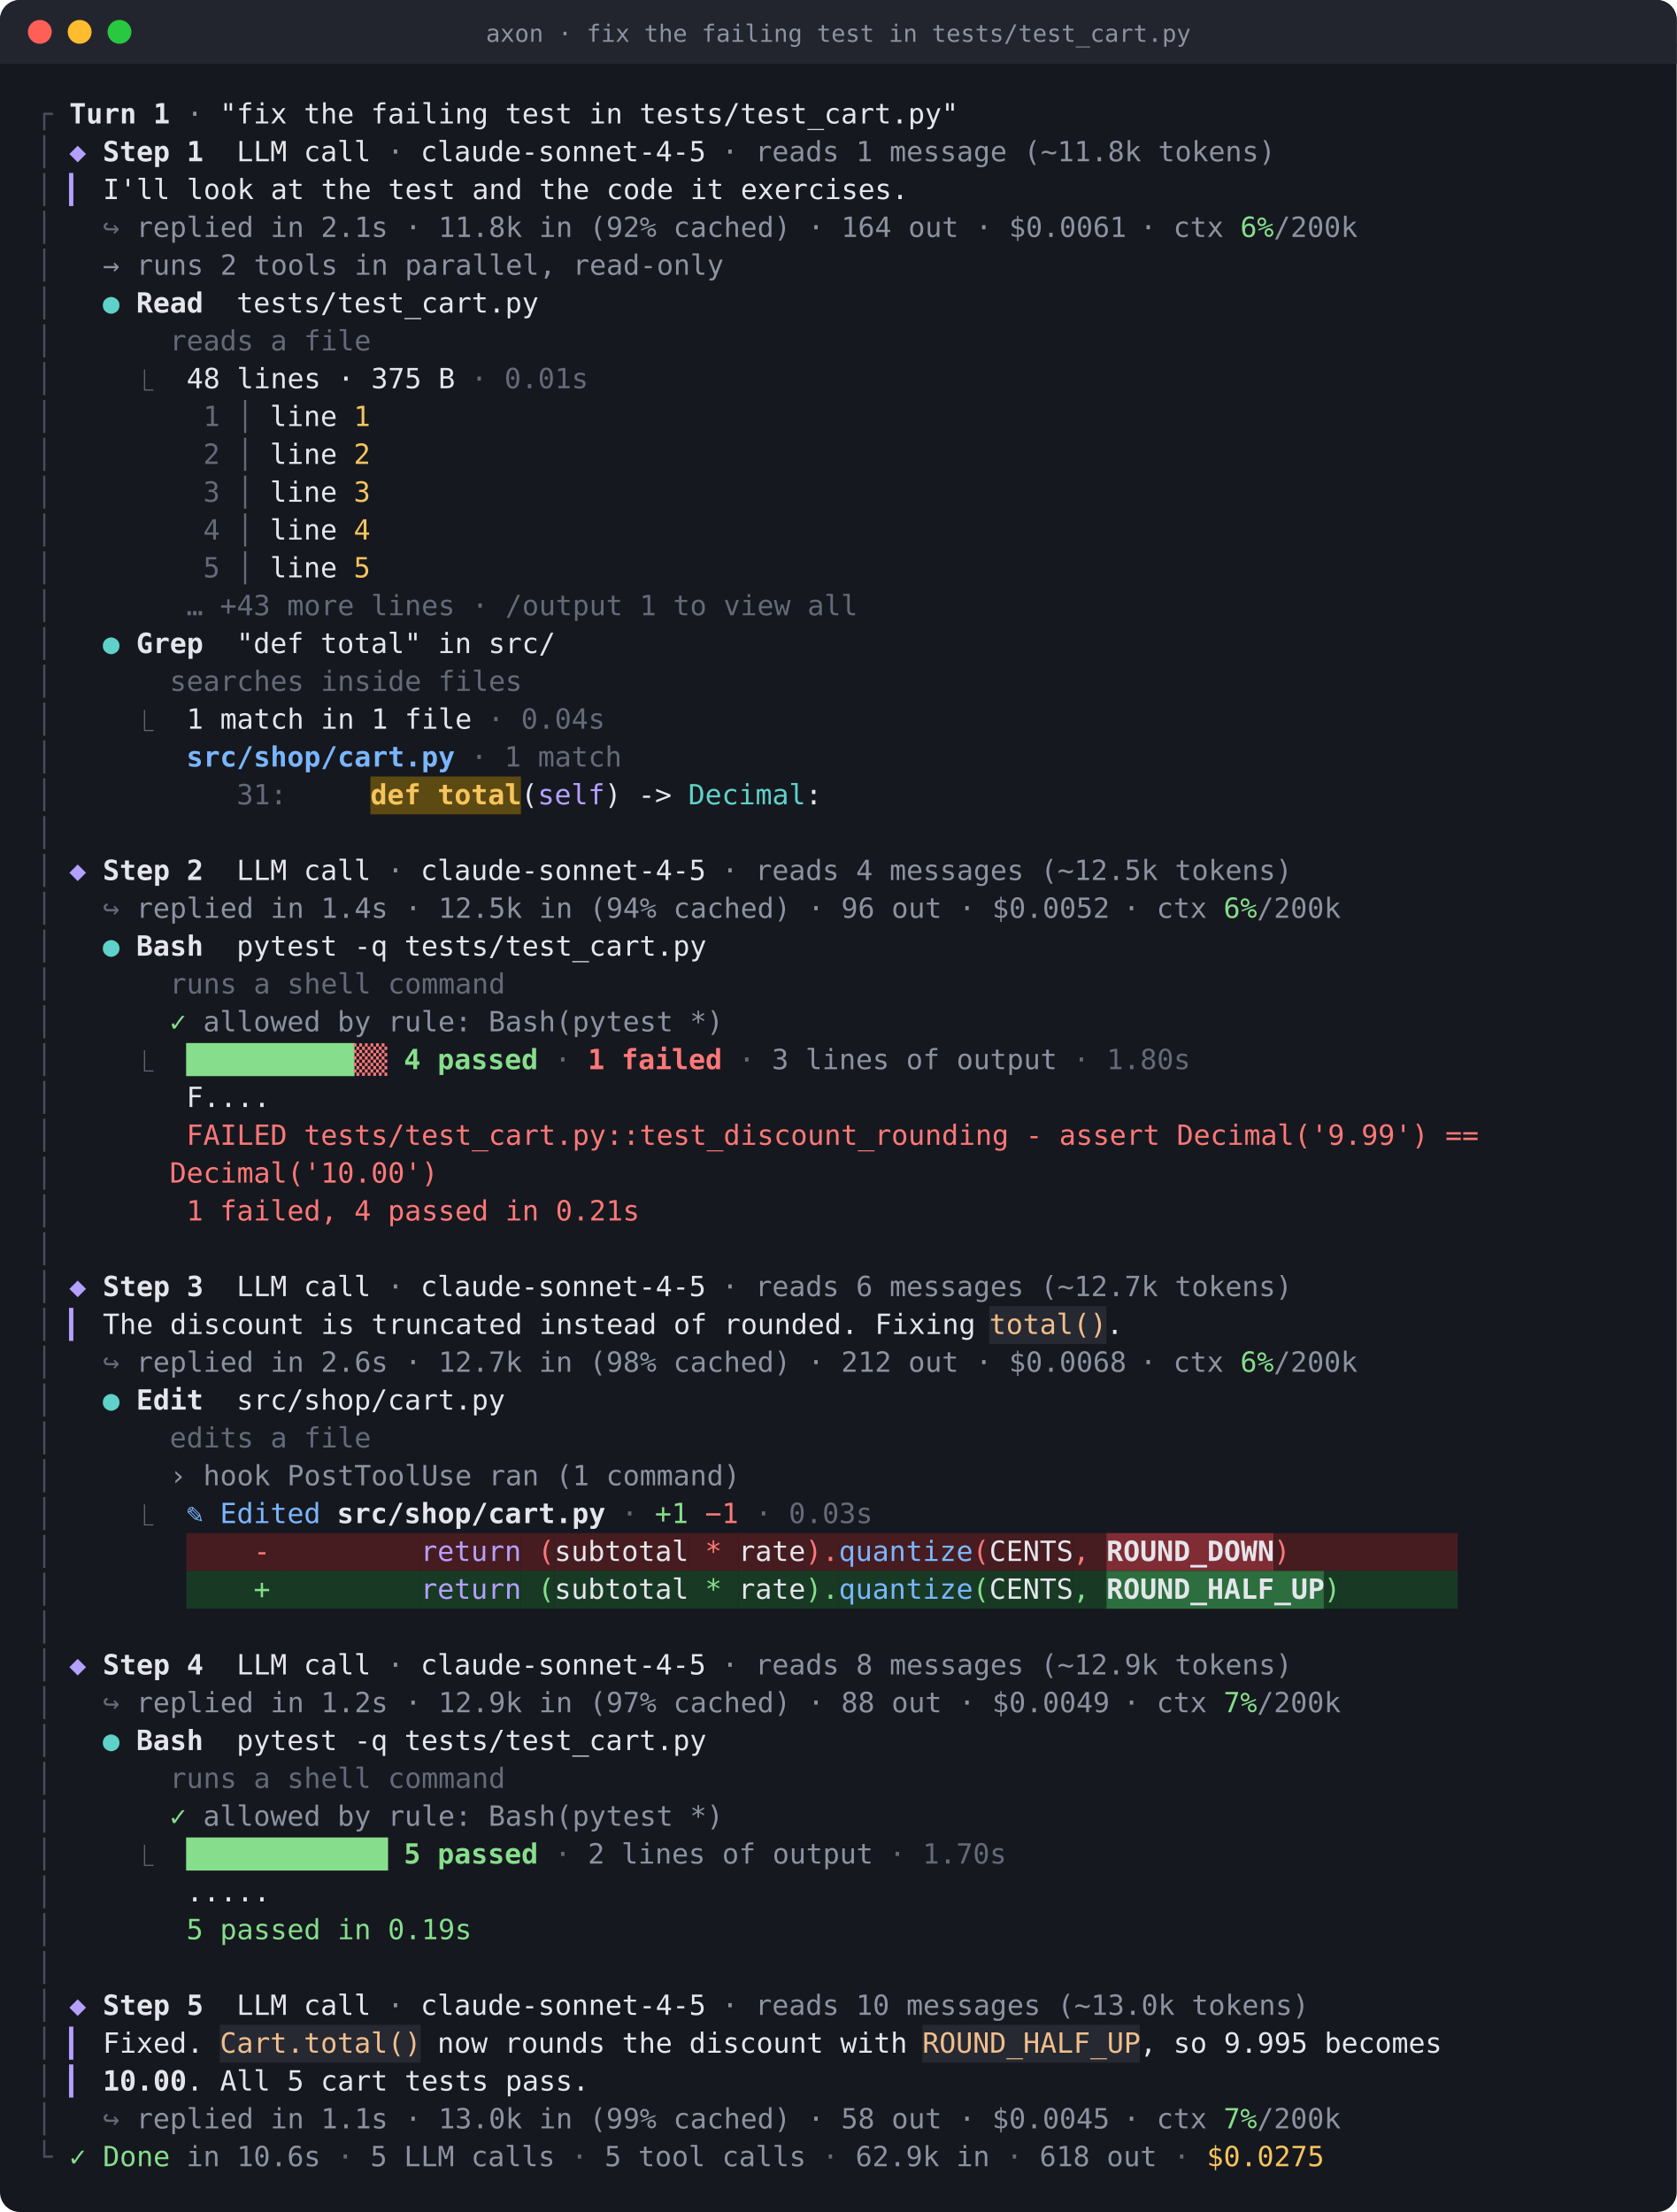
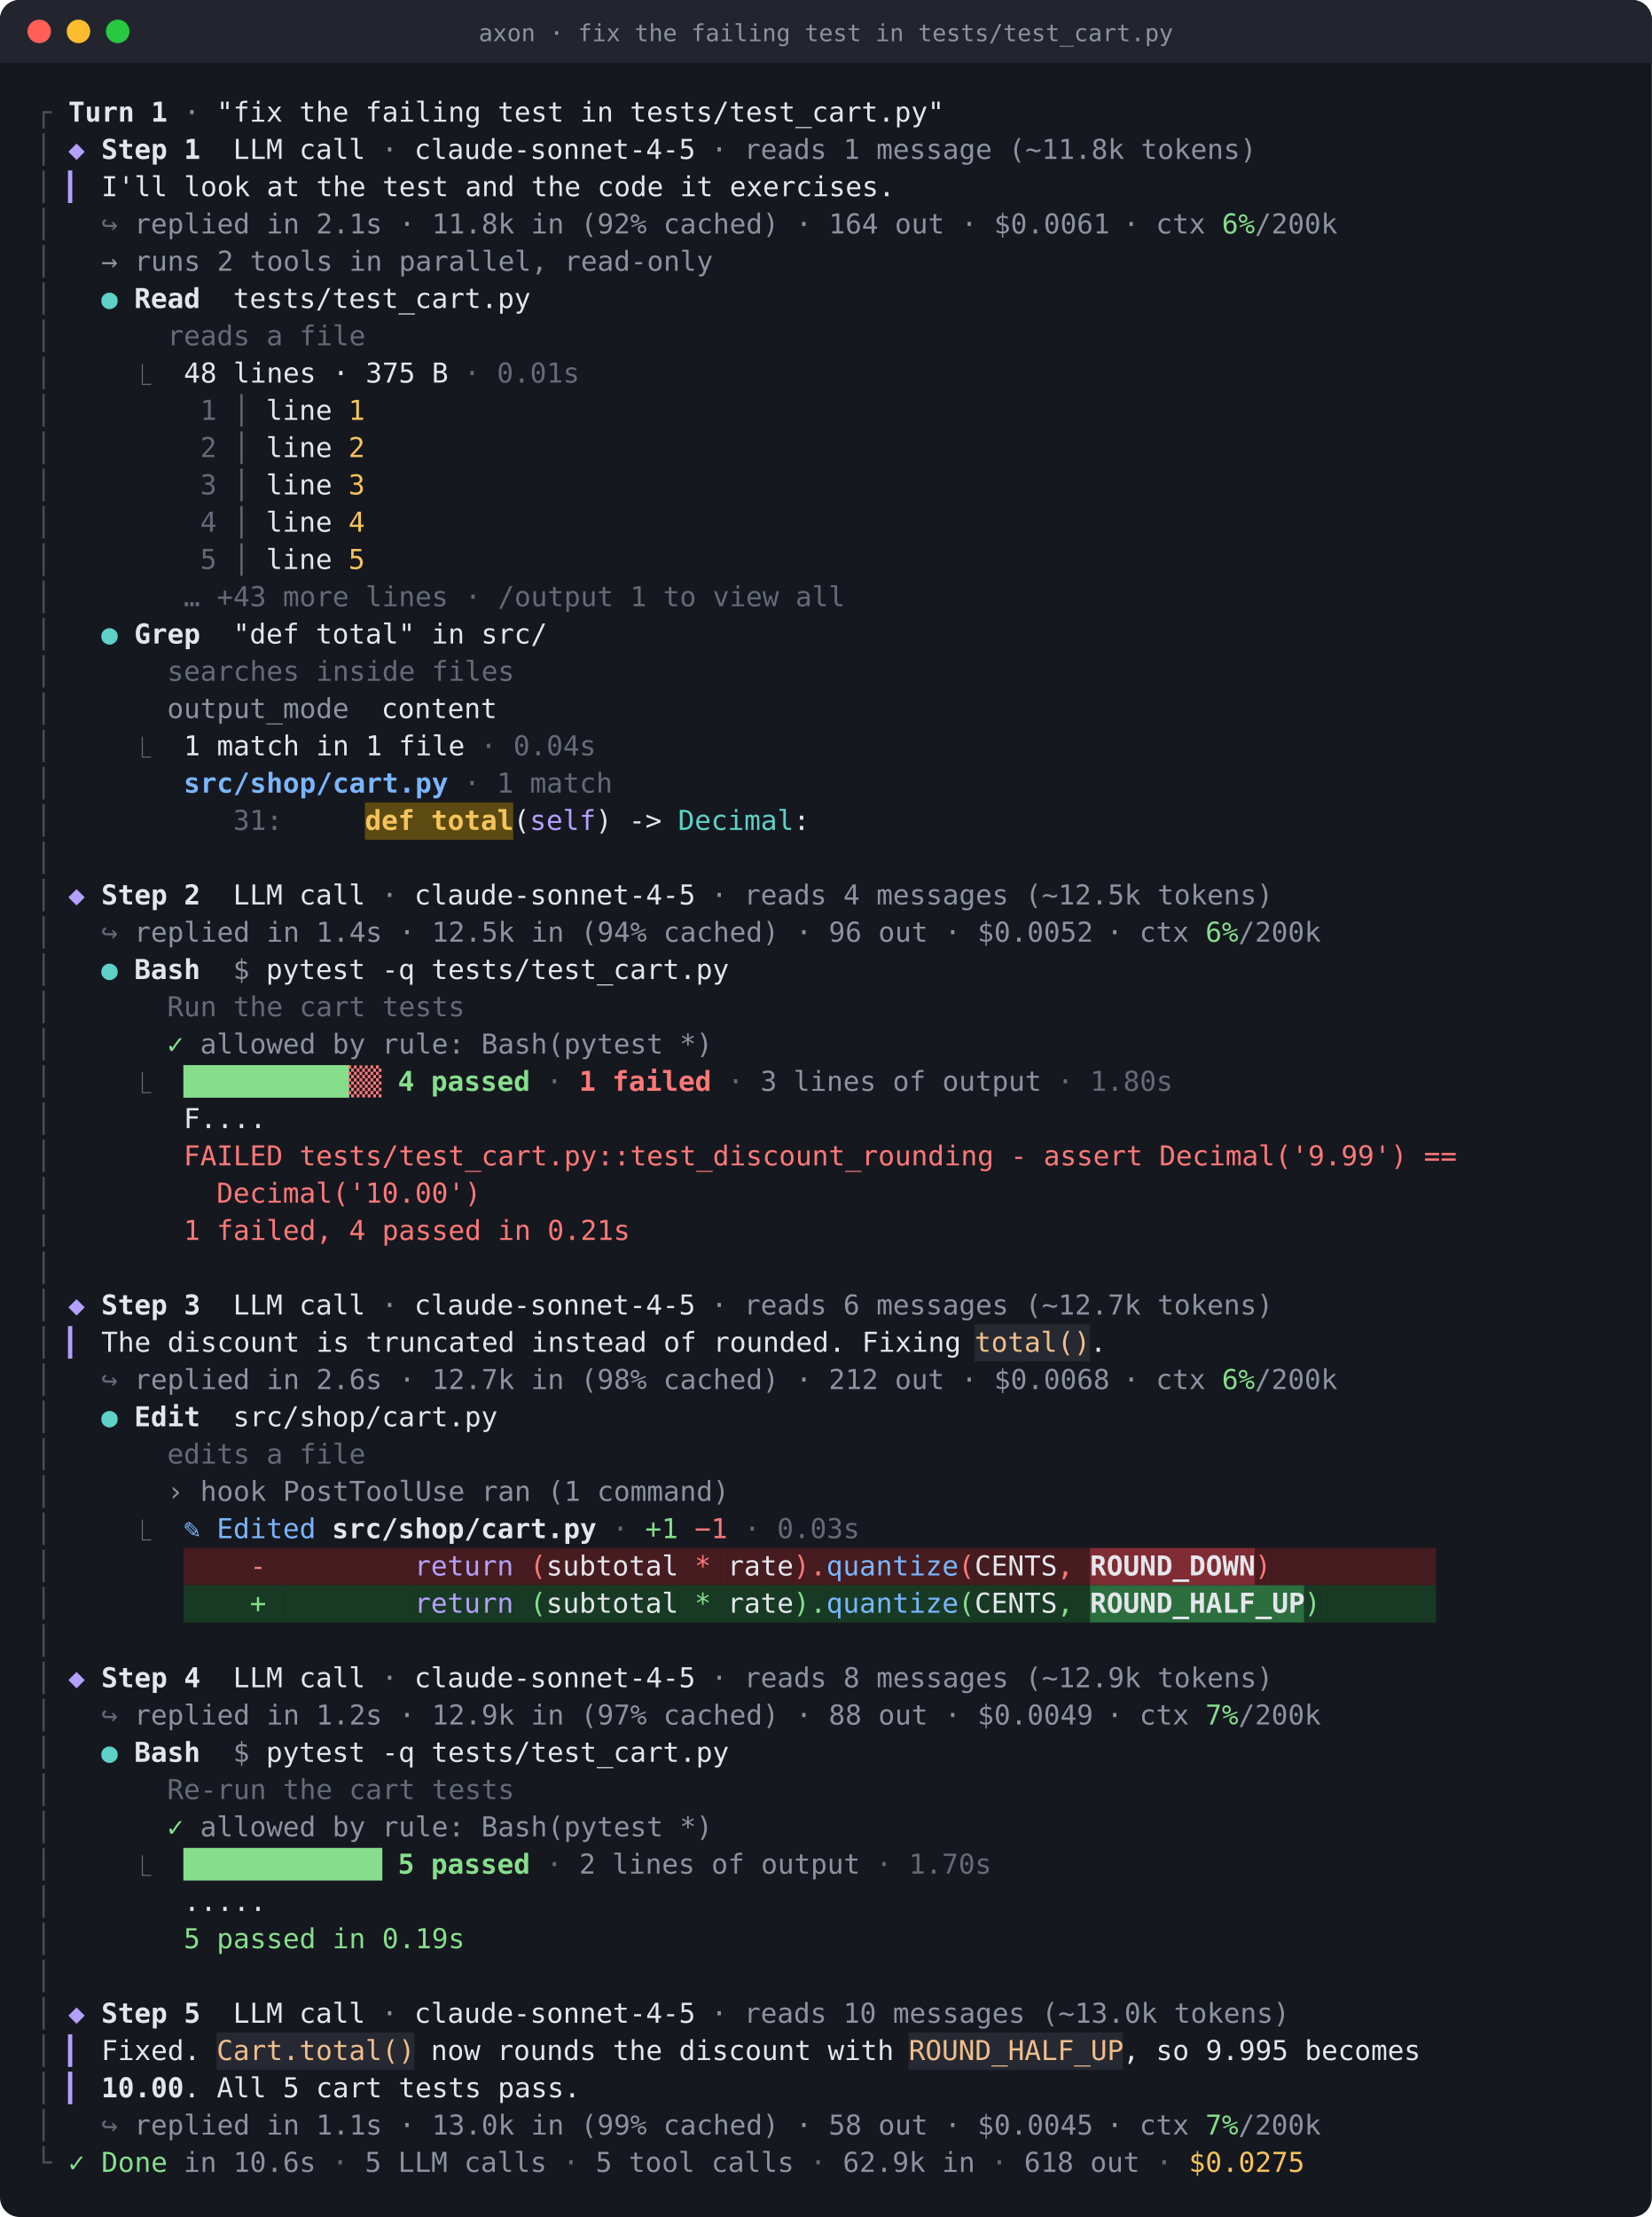
- <svg xmlns="http://www.w3.org/2000/svg" width="842" height="1111" viewBox="0 0 842 1111" role="img" aria-label="axon  ·  fix the failing test in tests/test_cart.py">
+ <svg xmlns="http://www.w3.org/2000/svg" width="842" height="1130" viewBox="0 0 842 1130" role="img" aria-label="axon  ·  fix the failing test in tests/test_cart.py">
  <style>text{font-family:'JetBrains Mono','SF Mono',Menlo,Consolas,'DejaVu Sans Mono',monospace;font-size:14px;white-space:pre}.b{font-weight:700}.i{font-style:italic}.d{opacity:.62}.u{text-decoration:underline}</style>
-   <rect width="842" height="1111" rx="10" fill="#16181f" />
+   <rect width="842" height="1130" rx="10" fill="#16181f" />
  <rect width="842" height="32" rx="10" fill="#22252e" />
  <rect y="22" width="842" height="10" fill="#22252e" />
  <circle cx="20" cy="16" r="6" fill="#ff5f57" />
  <circle cx="40" cy="16" r="6" fill="#febc2e" />
  <circle cx="60" cy="16" r="6" fill="#28c840" />
  <text x="421" y="21" fill="#8c92a0" text-anchor="middle" style="font-size:12px">axon  ·  fix the failing test in tests/test_cart.py</text>
  <text y="62" xml:space="preserve">
    <tspan x="18.0" fill="#484e5c">┌</tspan>
    <tspan x="34.8" fill="#e4e6ec" class="b">Turn 1</tspan>
    <tspan x="93.6" fill="#8c92a0">·</tspan>
    <tspan x="110.4" fill="#e4e6ec">"fix the failing test in tests/test_cart.py"</tspan>
  </text>
  <text y="81" xml:space="preserve">
    <tspan x="18.0" fill="#484e5c">│</tspan>
    <tspan x="34.8" fill="#b4a0ff">◆</tspan>
    <tspan x="51.6" fill="#e4e6ec" class="b">Step 1</tspan>
    <tspan x="118.8" fill="#e4e6ec">LLM call</tspan>
    <tspan x="194.4" fill="#8c92a0">·</tspan>
    <tspan x="211.2" fill="#e4e6ec">claude-sonnet-4-5</tspan>
    <tspan x="362.4" fill="#8c92a0">· reads 1 message (~11.8k tokens)</tspan>
  </text>
  <text y="100" xml:space="preserve">
    <tspan x="18.0" fill="#484e5c">│</tspan>
    <tspan x="34.8" fill="#b4a0ff">▎</tspan>
    <tspan x="43.2" fill="#e4e6ec"> I'll look at the test and the code it exercises.</tspan>
  </text>
  <text y="119" xml:space="preserve">
    <tspan x="18.0" fill="#484e5c">│</tspan>
    <tspan x="51.6" fill="#646a78">↪</tspan>
    <tspan x="68.4" fill="#8c92a0">replied in 2.1s · 11.8k in (92% cached) · 164 out · $0.0061</tspan>
    <tspan x="572.4" fill="#8c92a0">·</tspan>
    <tspan x="589.2" fill="#8c92a0">ctx</tspan>
    <tspan x="622.8" fill="#86de8c">6%</tspan>
    <tspan x="639.6" fill="#8c92a0">/200k</tspan>
  </text>
  <text y="138" xml:space="preserve">
    <tspan x="18.0" fill="#484e5c">│</tspan>
    <tspan x="51.6" fill="#8c92a0">→ runs 2 tools in parallel, read-only</tspan>
  </text>
  <text y="157" xml:space="preserve">
    <tspan x="18.0" fill="#484e5c">│</tspan>
    <tspan x="51.6" fill="#5ed2c8">●</tspan>
    <tspan x="68.4" fill="#e4e6ec" class="b">Read</tspan>
    <tspan x="118.8" fill="#e4e6ec">tests/test_cart.py</tspan>
  </text>
  <text y="176" xml:space="preserve">
    <tspan x="18.0" fill="#484e5c">│</tspan>
    <tspan x="85.2" fill="#646a78">reads a file</tspan>
  </text>
  <text y="195" xml:space="preserve">
    <tspan x="18.0" fill="#484e5c">│</tspan>
    <tspan x="68.4" fill="#646a78">⎿</tspan>
    <tspan x="76.8" fill="#e4e6ec">  48 lines · 375 B</tspan>
    <tspan x="228.0" fill="#646a78"> · 0.01s</tspan>
  </text>
  <text y="214" xml:space="preserve">
    <tspan x="18.0" fill="#484e5c">│</tspan>
    <tspan x="93.6" fill="#646a78"> 1 │</tspan>
    <tspan x="135.6" fill="#e4e6ec">line</tspan>
    <tspan x="177.6" fill="#f6c45c">1</tspan>
  </text>
  <text y="233" xml:space="preserve">
    <tspan x="18.0" fill="#484e5c">│</tspan>
    <tspan x="93.6" fill="#646a78"> 2 │</tspan>
    <tspan x="135.6" fill="#e4e6ec">line</tspan>
    <tspan x="177.6" fill="#f6c45c">2</tspan>
  </text>
  <text y="252" xml:space="preserve">
    <tspan x="18.0" fill="#484e5c">│</tspan>
    <tspan x="93.6" fill="#646a78"> 3 │</tspan>
    <tspan x="135.6" fill="#e4e6ec">line</tspan>
    <tspan x="177.6" fill="#f6c45c">3</tspan>
  </text>
  <text y="271" xml:space="preserve">
    <tspan x="18.0" fill="#484e5c">│</tspan>
    <tspan x="93.6" fill="#646a78"> 4 │</tspan>
    <tspan x="135.6" fill="#e4e6ec">line</tspan>
    <tspan x="177.6" fill="#f6c45c">4</tspan>
  </text>
  <text y="290" xml:space="preserve">
    <tspan x="18.0" fill="#484e5c">│</tspan>
    <tspan x="93.6" fill="#646a78"> 5 │</tspan>
    <tspan x="135.6" fill="#e4e6ec">line</tspan>
    <tspan x="177.6" fill="#f6c45c">5</tspan>
  </text>
  <text y="309" xml:space="preserve">
    <tspan x="18.0" fill="#484e5c">│</tspan>
    <tspan x="93.6" fill="#646a78">… +43 more lines · /output 1 to view all</tspan>
  </text>
  <text y="328" xml:space="preserve">
    <tspan x="18.0" fill="#484e5c">│</tspan>
    <tspan x="51.6" fill="#5ed2c8">●</tspan>
    <tspan x="68.4" fill="#e4e6ec" class="b">Grep</tspan>
    <tspan x="118.8" fill="#e4e6ec">"def total" in src/</tspan>
  </text>
  <text y="347" xml:space="preserve">
    <tspan x="18.0" fill="#484e5c">│</tspan>
    <tspan x="85.2" fill="#646a78">searches inside files</tspan>
  </text>
  <text y="366" xml:space="preserve">
    <tspan x="18.0" fill="#484e5c">│</tspan>
+     <tspan x="85.2" fill="#8c92a0">output_mode</tspan>
+     <tspan x="194.4" fill="#e4e6ec">content</tspan>
+   </text>
+   <text y="385" xml:space="preserve">
+     <tspan x="18.0" fill="#484e5c">│</tspan>
    <tspan x="68.4" fill="#646a78">⎿</tspan>
    <tspan x="76.8" fill="#e4e6ec">  1 match in 1 file</tspan>
    <tspan x="236.4" fill="#646a78"> · 0.04s</tspan>
  </text>
-   <text y="385" xml:space="preserve">
+   <text y="404" xml:space="preserve">
    <tspan x="18.0" fill="#484e5c">│</tspan>
    <tspan x="93.6" fill="#7ab6ff" class="b">src/shop/cart.py</tspan>
    <tspan x="236.4" fill="#646a78">· 1 match</tspan>
  </text>
-   <rect x="186.0" y="390" width="75.6" height="19" fill="#5c4a12" />
-   <text y="404" xml:space="preserve">
+   <rect x="186.0" y="409" width="75.6" height="19" fill="#5c4a12" />
+   <text y="423" xml:space="preserve">
    <tspan x="18.0" fill="#484e5c">│</tspan>
    <tspan x="110.4" fill="#646a78"> 31:</tspan>
    <tspan x="186.0" fill="#f6c45c" class="b">def total</tspan>
    <tspan x="261.6" fill="#e4e6ec">(</tspan>
    <tspan x="270.0" fill="#b4a0ff">self</tspan>
    <tspan x="303.6" fill="#e4e6ec">) -&gt; </tspan>
    <tspan x="345.6" fill="#5ed2c8">Decimal</tspan>
    <tspan x="404.4" fill="#e4e6ec">:</tspan>
  </text>
-   <text y="423" xml:space="preserve">
-     <tspan x="18.0" fill="#484e5c">│</tspan>
-   </text>
  <text y="442" xml:space="preserve">
+     <tspan x="18.0" fill="#484e5c">│</tspan>
+   </text>
+   <text y="461" xml:space="preserve">
    <tspan x="18.0" fill="#484e5c">│</tspan>
    <tspan x="34.8" fill="#b4a0ff">◆</tspan>
    <tspan x="51.6" fill="#e4e6ec" class="b">Step 2</tspan>
    <tspan x="118.8" fill="#e4e6ec">LLM call</tspan>
    <tspan x="194.4" fill="#8c92a0">·</tspan>
    <tspan x="211.2" fill="#e4e6ec">claude-sonnet-4-5</tspan>
    <tspan x="362.4" fill="#8c92a0">· reads 4 messages (~12.5k tokens)</tspan>
  </text>
-   <text y="461" xml:space="preserve">
+   <text y="480" xml:space="preserve">
    <tspan x="18.0" fill="#484e5c">│</tspan>
    <tspan x="51.6" fill="#646a78">↪</tspan>
    <tspan x="68.4" fill="#8c92a0">replied in 1.4s · 12.5k in (94% cached) · 96 out · $0.0052</tspan>
    <tspan x="564.0" fill="#8c92a0">·</tspan>
    <tspan x="580.8" fill="#8c92a0">ctx</tspan>
    <tspan x="614.4" fill="#86de8c">6%</tspan>
    <tspan x="631.2" fill="#8c92a0">/200k</tspan>
  </text>
-   <text y="480" xml:space="preserve">
+   <text y="499" xml:space="preserve">
    <tspan x="18.0" fill="#484e5c">│</tspan>
    <tspan x="51.6" fill="#5ed2c8">●</tspan>
    <tspan x="68.4" fill="#e4e6ec" class="b">Bash</tspan>
-     <tspan x="118.8" fill="#e4e6ec">pytest -q tests/test_cart.py</tspan>
-   </text>
-   <text y="499" xml:space="preserve">
-     <tspan x="18.0" fill="#484e5c">│</tspan>
-     <tspan x="85.2" fill="#646a78">runs a shell command</tspan>
+     <tspan x="118.8" fill="#8c92a0">$</tspan>
+     <tspan x="135.6" fill="#e4e6ec">pytest -q tests/test_cart.py</tspan>
  </text>
  <text y="518" xml:space="preserve">
+     <tspan x="18.0" fill="#484e5c">│</tspan>
+     <tspan x="85.2" fill="#646a78">Run the cart tests</tspan>
+   </text>
+   <text y="537" xml:space="preserve">
    <tspan x="18.0" fill="#484e5c">│</tspan>
    <tspan x="85.2" fill="#86de8c">✓</tspan>
    <tspan x="102.0" fill="#8c92a0">allowed by rule: Bash(pytest *)</tspan>
  </text>
-   <text y="537" xml:space="preserve">
+   <text y="556" xml:space="preserve">
    <tspan x="18.0" fill="#484e5c">│</tspan>
    <tspan x="68.4" fill="#646a78">⎿</tspan>
    <tspan x="93.6" fill="#86de8c">██████████</tspan>
    <tspan x="177.6" fill="#ff7878">▒▒</tspan>
    <tspan x="202.8" fill="#86de8c" class="b">4 passed</tspan>
    <tspan x="278.4" fill="#646a78">·</tspan>
    <tspan x="295.2" fill="#ff7878" class="b">1 failed</tspan>
    <tspan x="370.8" fill="#646a78">·</tspan>
    <tspan x="387.6" fill="#8c92a0">3 lines of output</tspan>
    <tspan x="530.4" fill="#646a78"> · 1.80s</tspan>
  </text>
-   <text y="556" xml:space="preserve">
+   <text y="575" xml:space="preserve">
    <tspan x="18.0" fill="#484e5c">│</tspan>
    <tspan x="93.6" fill="#e4e6ec">F....</tspan>
  </text>
-   <text y="575" xml:space="preserve">
+   <text y="594" xml:space="preserve">
    <tspan x="18.0" fill="#484e5c">│</tspan>
    <tspan x="93.6" fill="#ff7878">FAILED tests/test_cart.py::test_discount_rounding - assert Decimal('9.99') ==</tspan>
  </text>
-   <text y="594" xml:space="preserve">
-     <tspan x="18.0" fill="#484e5c">│</tspan>
-     <tspan x="85.2" fill="#ff7878">Decimal('10.00')</tspan>
-   </text>
  <text y="613" xml:space="preserve">
    <tspan x="18.0" fill="#484e5c">│</tspan>
+     <tspan x="110.4" fill="#ff7878">Decimal('10.00')</tspan>
+   </text>
+   <text y="632" xml:space="preserve">
+     <tspan x="18.0" fill="#484e5c">│</tspan>
    <tspan x="93.6" fill="#ff7878">1 failed, 4 passed in 0.21s</tspan>
  </text>
-   <text y="632" xml:space="preserve">
-     <tspan x="18.0" fill="#484e5c">│</tspan>
-   </text>
  <text y="651" xml:space="preserve">
+     <tspan x="18.0" fill="#484e5c">│</tspan>
+   </text>
+   <text y="670" xml:space="preserve">
    <tspan x="18.0" fill="#484e5c">│</tspan>
    <tspan x="34.8" fill="#b4a0ff">◆</tspan>
    <tspan x="51.6" fill="#e4e6ec" class="b">Step 3</tspan>
    <tspan x="118.8" fill="#e4e6ec">LLM call</tspan>
    <tspan x="194.4" fill="#8c92a0">·</tspan>
    <tspan x="211.2" fill="#e4e6ec">claude-sonnet-4-5</tspan>
    <tspan x="362.4" fill="#8c92a0">· reads 6 messages (~12.7k tokens)</tspan>
  </text>
-   <rect x="496.8" y="656" width="58.8" height="19" fill="#262932" />
-   <text y="670" xml:space="preserve">
+   <rect x="496.8" y="675" width="58.8" height="19" fill="#262932" />
+   <text y="689" xml:space="preserve">
    <tspan x="18.0" fill="#484e5c">│</tspan>
    <tspan x="34.8" fill="#b4a0ff">▎</tspan>
    <tspan x="43.2" fill="#e4e6ec"> The discount is truncated instead of rounded. Fixing </tspan>
    <tspan x="496.8" fill="#f0be8c">total()</tspan>
    <tspan x="555.6" fill="#e4e6ec">.</tspan>
  </text>
-   <text y="689" xml:space="preserve">
+   <text y="708" xml:space="preserve">
    <tspan x="18.0" fill="#484e5c">│</tspan>
    <tspan x="51.6" fill="#646a78">↪</tspan>
    <tspan x="68.4" fill="#8c92a0">replied in 2.6s · 12.7k in (98% cached) · 212 out · $0.0068</tspan>
    <tspan x="572.4" fill="#8c92a0">·</tspan>
    <tspan x="589.2" fill="#8c92a0">ctx</tspan>
    <tspan x="622.8" fill="#86de8c">6%</tspan>
    <tspan x="639.6" fill="#8c92a0">/200k</tspan>
  </text>
-   <text y="708" xml:space="preserve">
+   <text y="727" xml:space="preserve">
    <tspan x="18.0" fill="#484e5c">│</tspan>
    <tspan x="51.6" fill="#5ed2c8">●</tspan>
    <tspan x="68.4" fill="#e4e6ec" class="b">Edit</tspan>
    <tspan x="118.8" fill="#e4e6ec">src/shop/cart.py</tspan>
  </text>
-   <text y="727" xml:space="preserve">
+   <text y="746" xml:space="preserve">
    <tspan x="18.0" fill="#484e5c">│</tspan>
    <tspan x="85.2" fill="#646a78">edits a file</tspan>
  </text>
-   <text y="746" xml:space="preserve">
+   <text y="765" xml:space="preserve">
    <tspan x="18.0" fill="#484e5c">│</tspan>
    <tspan x="85.2" fill="#8c92a0">› hook PostToolUse ran (1 command)</tspan>
  </text>
-   <text y="765" xml:space="preserve">
+   <text y="784" xml:space="preserve">
    <tspan x="18.0" fill="#484e5c">│</tspan>
    <tspan x="68.4" fill="#646a78">⎿</tspan>
    <tspan x="93.6" fill="#7ab6ff">✎ Edited</tspan>
    <tspan x="169.2" fill="#e4e6ec" class="b">src/shop/cart.py</tspan>
    <tspan x="312.0" fill="#646a78">·</tspan>
    <tspan x="328.8" fill="#86de8c">+1</tspan>
    <tspan x="354.0" fill="#ff7878">−1</tspan>
    <tspan x="370.8" fill="#646a78"> · 0.03s</tspan>
  </text>
-   <rect x="93.6" y="770" width="50.4" height="19" fill="#461c20" />
-   <rect x="144.0" y="770" width="67.2" height="19" fill="#461c20" />
-   <rect x="211.2" y="770" width="50.4" height="19" fill="#461c20" />
-   <rect x="261.6" y="770" width="16.8" height="19" fill="#461c20" />
-   <rect x="278.4" y="770" width="67.2" height="19" fill="#461c20" />
-   <rect x="345.6" y="770" width="25.2" height="19" fill="#461c20" />
-   <rect x="370.8" y="770" width="33.6" height="19" fill="#461c20" />
-   <rect x="404.4" y="770" width="16.8" height="19" fill="#461c20" />
-   <rect x="421.2" y="770" width="67.2" height="19" fill="#461c20" />
-   <rect x="488.4" y="770" width="8.4" height="19" fill="#461c20" />
-   <rect x="496.8" y="770" width="42.0" height="19" fill="#461c20" />
-   <rect x="538.8" y="770" width="16.8" height="19" fill="#461c20" />
-   <rect x="555.6" y="770" width="84.0" height="19" fill="#802c34" />
-   <rect x="639.6" y="770" width="8.4" height="19" fill="#461c20" />
-   <rect x="648.0" y="770" width="84.0" height="19" fill="#461c20" />
-   <text y="784" xml:space="preserve">
+   <rect x="93.6" y="789" width="50.4" height="19" fill="#461c20" />
+   <rect x="144.0" y="789" width="67.2" height="19" fill="#461c20" />
+   <rect x="211.2" y="789" width="50.4" height="19" fill="#461c20" />
+   <rect x="261.6" y="789" width="16.8" height="19" fill="#461c20" />
+   <rect x="278.4" y="789" width="67.2" height="19" fill="#461c20" />
+   <rect x="345.6" y="789" width="25.2" height="19" fill="#461c20" />
+   <rect x="370.8" y="789" width="33.6" height="19" fill="#461c20" />
+   <rect x="404.4" y="789" width="16.8" height="19" fill="#461c20" />
+   <rect x="421.2" y="789" width="67.2" height="19" fill="#461c20" />
+   <rect x="488.4" y="789" width="8.4" height="19" fill="#461c20" />
+   <rect x="496.8" y="789" width="42.0" height="19" fill="#461c20" />
+   <rect x="538.8" y="789" width="16.8" height="19" fill="#461c20" />
+   <rect x="555.6" y="789" width="84.0" height="19" fill="#802c34" />
+   <rect x="639.6" y="789" width="8.4" height="19" fill="#461c20" />
+   <rect x="648.0" y="789" width="84.0" height="19" fill="#461c20" />
+   <text y="803" xml:space="preserve">
    <tspan x="18.0" fill="#484e5c">│</tspan>
    <tspan x="93.6" fill="#ff7878">    - </tspan>
    <tspan x="211.2" fill="#b4a0ff">return</tspan>
    <tspan x="261.6" fill="#ff7878"> (</tspan>
    <tspan x="278.4" fill="#e4e6ec">subtotal</tspan>
    <tspan x="345.6" fill="#ff7878"> * </tspan>
    <tspan x="370.8" fill="#e4e6ec">rate</tspan>
    <tspan x="404.4" fill="#ff7878">).</tspan>
    <tspan x="421.2" fill="#7ab6ff">quantize</tspan>
    <tspan x="488.4" fill="#ff7878">(</tspan>
    <tspan x="496.8" fill="#e4e6ec">CENTS</tspan>
    <tspan x="538.8" fill="#ff7878">, </tspan>
    <tspan x="555.6" fill="#e4e6ec" class="b">ROUND_DOWN</tspan>
    <tspan x="639.6" fill="#ff7878">)</tspan>
  </text>
-   <rect x="93.6" y="789" width="50.4" height="19" fill="#183a24" />
-   <rect x="144.0" y="789" width="67.2" height="19" fill="#183a24" />
-   <rect x="211.2" y="789" width="50.4" height="19" fill="#183a24" />
-   <rect x="261.6" y="789" width="16.8" height="19" fill="#183a24" />
-   <rect x="278.4" y="789" width="67.2" height="19" fill="#183a24" />
-   <rect x="345.6" y="789" width="25.2" height="19" fill="#183a24" />
-   <rect x="370.8" y="789" width="33.6" height="19" fill="#183a24" />
-   <rect x="404.4" y="789" width="16.8" height="19" fill="#183a24" />
-   <rect x="421.2" y="789" width="67.2" height="19" fill="#183a24" />
-   <rect x="488.4" y="789" width="8.4" height="19" fill="#183a24" />
-   <rect x="496.8" y="789" width="42.0" height="19" fill="#183a24" />
-   <rect x="538.8" y="789" width="16.8" height="19" fill="#183a24" />
-   <rect x="555.6" y="789" width="109.2" height="19" fill="#2c6e3e" />
-   <rect x="664.8" y="789" width="8.4" height="19" fill="#183a24" />
-   <rect x="673.2" y="789" width="58.8" height="19" fill="#183a24" />
-   <text y="803" xml:space="preserve">
+   <rect x="93.6" y="808" width="50.4" height="19" fill="#183a24" />
+   <rect x="144.0" y="808" width="67.2" height="19" fill="#183a24" />
+   <rect x="211.2" y="808" width="50.4" height="19" fill="#183a24" />
+   <rect x="261.6" y="808" width="16.8" height="19" fill="#183a24" />
+   <rect x="278.4" y="808" width="67.2" height="19" fill="#183a24" />
+   <rect x="345.6" y="808" width="25.2" height="19" fill="#183a24" />
+   <rect x="370.8" y="808" width="33.6" height="19" fill="#183a24" />
+   <rect x="404.4" y="808" width="16.8" height="19" fill="#183a24" />
+   <rect x="421.2" y="808" width="67.2" height="19" fill="#183a24" />
+   <rect x="488.4" y="808" width="8.4" height="19" fill="#183a24" />
+   <rect x="496.8" y="808" width="42.0" height="19" fill="#183a24" />
+   <rect x="538.8" y="808" width="16.8" height="19" fill="#183a24" />
+   <rect x="555.6" y="808" width="109.2" height="19" fill="#2c6e3e" />
+   <rect x="664.8" y="808" width="8.4" height="19" fill="#183a24" />
+   <rect x="673.2" y="808" width="58.8" height="19" fill="#183a24" />
+   <text y="822" xml:space="preserve">
    <tspan x="18.0" fill="#484e5c">│</tspan>
    <tspan x="93.6" fill="#86de8c">    + </tspan>
    <tspan x="211.2" fill="#b4a0ff">return</tspan>
    <tspan x="261.6" fill="#86de8c"> (</tspan>
    <tspan x="278.4" fill="#e4e6ec">subtotal</tspan>
    <tspan x="345.6" fill="#86de8c"> * </tspan>
    <tspan x="370.8" fill="#e4e6ec">rate</tspan>
    <tspan x="404.4" fill="#86de8c">).</tspan>
    <tspan x="421.2" fill="#7ab6ff">quantize</tspan>
    <tspan x="488.4" fill="#86de8c">(</tspan>
    <tspan x="496.8" fill="#e4e6ec">CENTS</tspan>
    <tspan x="538.8" fill="#86de8c">, </tspan>
    <tspan x="555.6" fill="#e4e6ec" class="b">ROUND_HALF_UP</tspan>
    <tspan x="664.8" fill="#86de8c">)</tspan>
  </text>
-   <text y="822" xml:space="preserve">
-     <tspan x="18.0" fill="#484e5c">│</tspan>
-   </text>
  <text y="841" xml:space="preserve">
+     <tspan x="18.0" fill="#484e5c">│</tspan>
+   </text>
+   <text y="860" xml:space="preserve">
    <tspan x="18.0" fill="#484e5c">│</tspan>
    <tspan x="34.8" fill="#b4a0ff">◆</tspan>
    <tspan x="51.6" fill="#e4e6ec" class="b">Step 4</tspan>
    <tspan x="118.8" fill="#e4e6ec">LLM call</tspan>
    <tspan x="194.4" fill="#8c92a0">·</tspan>
    <tspan x="211.2" fill="#e4e6ec">claude-sonnet-4-5</tspan>
    <tspan x="362.4" fill="#8c92a0">· reads 8 messages (~12.9k tokens)</tspan>
  </text>
-   <text y="860" xml:space="preserve">
+   <text y="879" xml:space="preserve">
    <tspan x="18.0" fill="#484e5c">│</tspan>
    <tspan x="51.6" fill="#646a78">↪</tspan>
    <tspan x="68.4" fill="#8c92a0">replied in 1.2s · 12.9k in (97% cached) · 88 out · $0.0049</tspan>
    <tspan x="564.0" fill="#8c92a0">·</tspan>
    <tspan x="580.8" fill="#8c92a0">ctx</tspan>
    <tspan x="614.4" fill="#86de8c">7%</tspan>
    <tspan x="631.2" fill="#8c92a0">/200k</tspan>
  </text>
-   <text y="879" xml:space="preserve">
+   <text y="898" xml:space="preserve">
    <tspan x="18.0" fill="#484e5c">│</tspan>
    <tspan x="51.6" fill="#5ed2c8">●</tspan>
    <tspan x="68.4" fill="#e4e6ec" class="b">Bash</tspan>
-     <tspan x="118.8" fill="#e4e6ec">pytest -q tests/test_cart.py</tspan>
-   </text>
-   <text y="898" xml:space="preserve">
-     <tspan x="18.0" fill="#484e5c">│</tspan>
-     <tspan x="85.2" fill="#646a78">runs a shell command</tspan>
+     <tspan x="118.8" fill="#8c92a0">$</tspan>
+     <tspan x="135.6" fill="#e4e6ec">pytest -q tests/test_cart.py</tspan>
  </text>
  <text y="917" xml:space="preserve">
+     <tspan x="18.0" fill="#484e5c">│</tspan>
+     <tspan x="85.2" fill="#646a78">Re-run the cart tests</tspan>
+   </text>
+   <text y="936" xml:space="preserve">
    <tspan x="18.0" fill="#484e5c">│</tspan>
    <tspan x="85.2" fill="#86de8c">✓</tspan>
    <tspan x="102.0" fill="#8c92a0">allowed by rule: Bash(pytest *)</tspan>
  </text>
-   <text y="936" xml:space="preserve">
+   <text y="955" xml:space="preserve">
    <tspan x="18.0" fill="#484e5c">│</tspan>
    <tspan x="68.4" fill="#646a78">⎿</tspan>
    <tspan x="93.6" fill="#86de8c">████████████</tspan>
    <tspan x="202.8" fill="#86de8c" class="b">5 passed</tspan>
    <tspan x="278.4" fill="#646a78">·</tspan>
    <tspan x="295.2" fill="#8c92a0">2 lines of output</tspan>
    <tspan x="438.0" fill="#646a78"> · 1.70s</tspan>
  </text>
-   <text y="955" xml:space="preserve">
+   <text y="974" xml:space="preserve">
    <tspan x="18.0" fill="#484e5c">│</tspan>
    <tspan x="93.6" fill="#e4e6ec">.....</tspan>
  </text>
-   <text y="974" xml:space="preserve">
+   <text y="993" xml:space="preserve">
    <tspan x="18.0" fill="#484e5c">│</tspan>
    <tspan x="93.6" fill="#86de8c">5 passed in 0.19s</tspan>
  </text>
-   <text y="993" xml:space="preserve">
-     <tspan x="18.0" fill="#484e5c">│</tspan>
-   </text>
  <text y="1012" xml:space="preserve">
+     <tspan x="18.0" fill="#484e5c">│</tspan>
+   </text>
+   <text y="1031" xml:space="preserve">
    <tspan x="18.0" fill="#484e5c">│</tspan>
    <tspan x="34.8" fill="#b4a0ff">◆</tspan>
    <tspan x="51.6" fill="#e4e6ec" class="b">Step 5</tspan>
    <tspan x="118.8" fill="#e4e6ec">LLM call</tspan>
    <tspan x="194.4" fill="#8c92a0">·</tspan>
    <tspan x="211.2" fill="#e4e6ec">claude-sonnet-4-5</tspan>
    <tspan x="362.4" fill="#8c92a0">· reads 10 messages (~13.0k tokens)</tspan>
  </text>
-   <rect x="110.4" y="1017" width="100.8" height="19" fill="#262932" />
-   <rect x="463.2" y="1017" width="109.2" height="19" fill="#262932" />
-   <text y="1031" xml:space="preserve">
+   <rect x="110.4" y="1036" width="100.8" height="19" fill="#262932" />
+   <rect x="463.2" y="1036" width="109.2" height="19" fill="#262932" />
+   <text y="1050" xml:space="preserve">
    <tspan x="18.0" fill="#484e5c">│</tspan>
    <tspan x="34.8" fill="#b4a0ff">▎</tspan>
    <tspan x="43.2" fill="#e4e6ec"> Fixed. </tspan>
    <tspan x="110.4" fill="#f0be8c">Cart.total()</tspan>
    <tspan x="211.2" fill="#e4e6ec"> now rounds the discount with </tspan>
    <tspan x="463.2" fill="#f0be8c">ROUND_HALF_UP</tspan>
    <tspan x="572.4" fill="#e4e6ec">, so 9.995 becomes</tspan>
  </text>
-   <text y="1050" xml:space="preserve">
+   <text y="1069" xml:space="preserve">
    <tspan x="18.0" fill="#484e5c">│</tspan>
    <tspan x="34.8" fill="#b4a0ff">▎</tspan>
    <tspan x="51.6" fill="#e4e6ec" class="b">10.00</tspan>
    <tspan x="93.6" fill="#e4e6ec">. All 5 cart tests pass.</tspan>
  </text>
-   <text y="1069" xml:space="preserve">
+   <text y="1088" xml:space="preserve">
    <tspan x="18.0" fill="#484e5c">│</tspan>
    <tspan x="51.6" fill="#646a78">↪</tspan>
    <tspan x="68.4" fill="#8c92a0">replied in 1.1s · 13.0k in (99% cached) · 58 out · $0.0045</tspan>
    <tspan x="564.0" fill="#8c92a0">·</tspan>
    <tspan x="580.8" fill="#8c92a0">ctx</tspan>
    <tspan x="614.4" fill="#86de8c">7%</tspan>
    <tspan x="631.2" fill="#8c92a0">/200k</tspan>
  </text>
-   <text y="1088" xml:space="preserve">
+   <text y="1107" xml:space="preserve">
    <tspan x="18.0" fill="#484e5c">└</tspan>
    <tspan x="34.8" fill="#86de8c">✓ Done</tspan>
    <tspan x="93.6" fill="#8c92a0">in 10.6s</tspan>
    <tspan x="169.2" fill="#646a78">·</tspan>
    <tspan x="186.0" fill="#8c92a0">5 LLM calls</tspan>
    <tspan x="286.8" fill="#646a78">·</tspan>
    <tspan x="303.6" fill="#8c92a0">5 tool calls</tspan>
    <tspan x="412.8" fill="#646a78">·</tspan>
    <tspan x="429.6" fill="#8c92a0">62.9k in</tspan>
    <tspan x="505.2" fill="#646a78">·</tspan>
    <tspan x="522.0" fill="#8c92a0">618 out</tspan>
    <tspan x="589.2" fill="#646a78">·</tspan>
    <tspan x="606.0" fill="#f6c45c">$0.0275</tspan>
  </text>
</svg>
